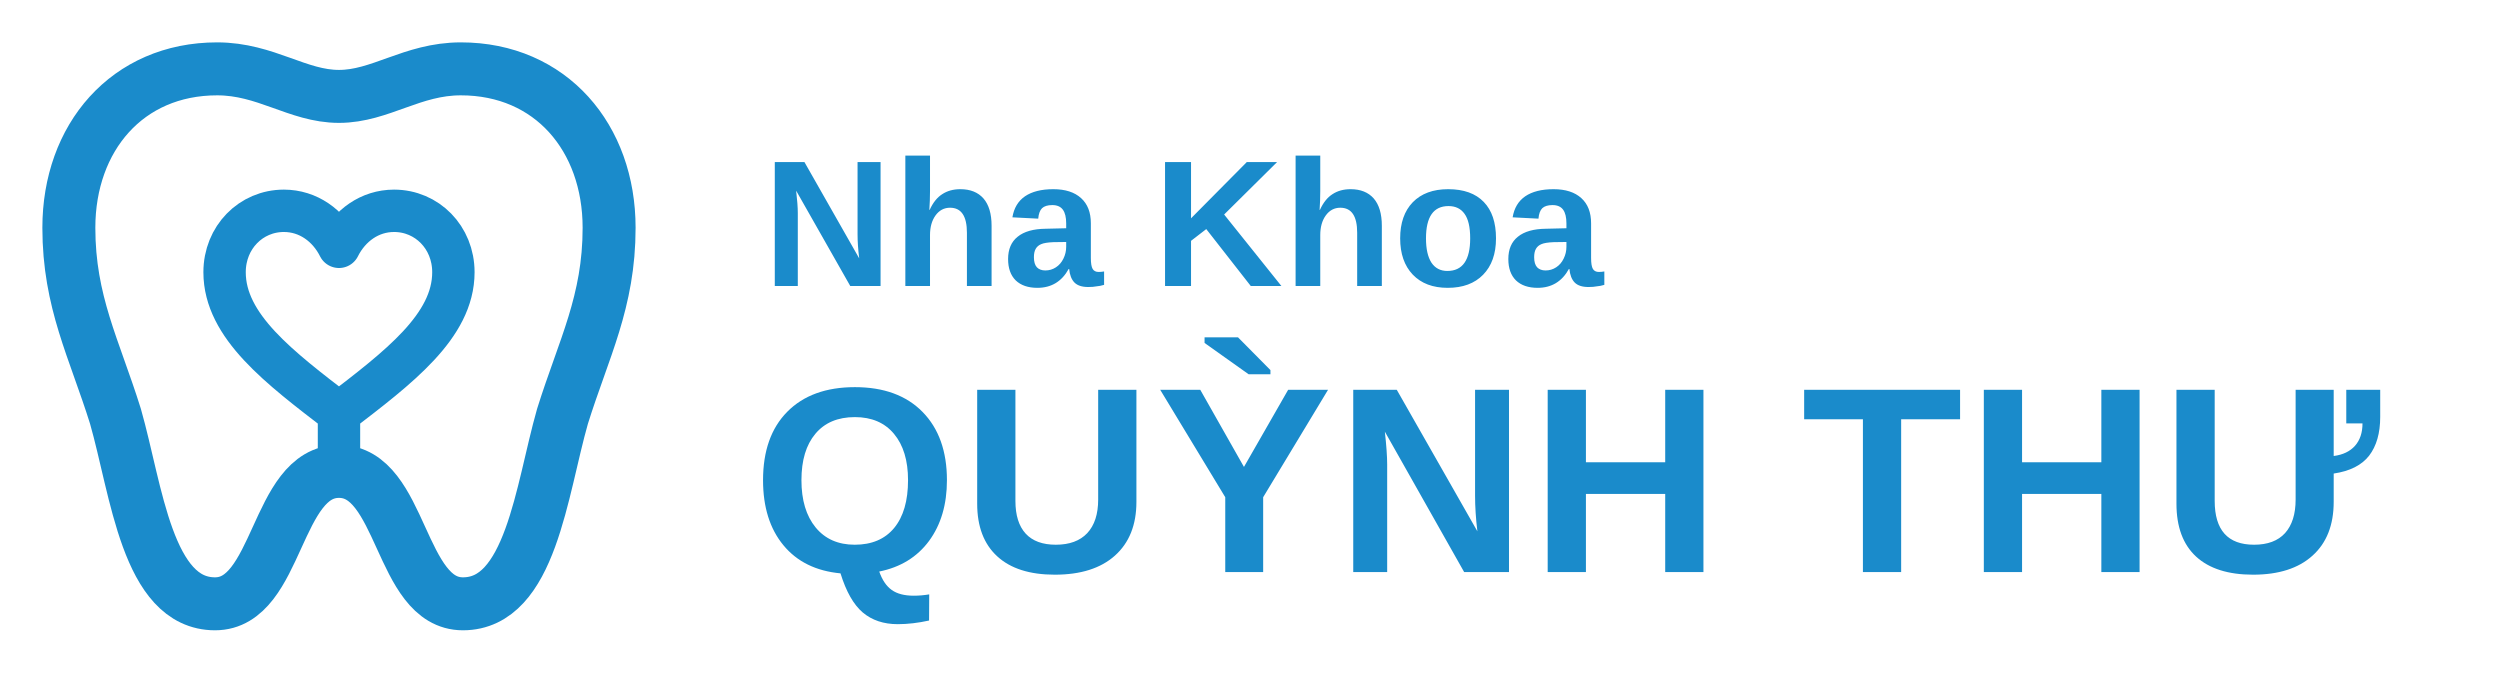
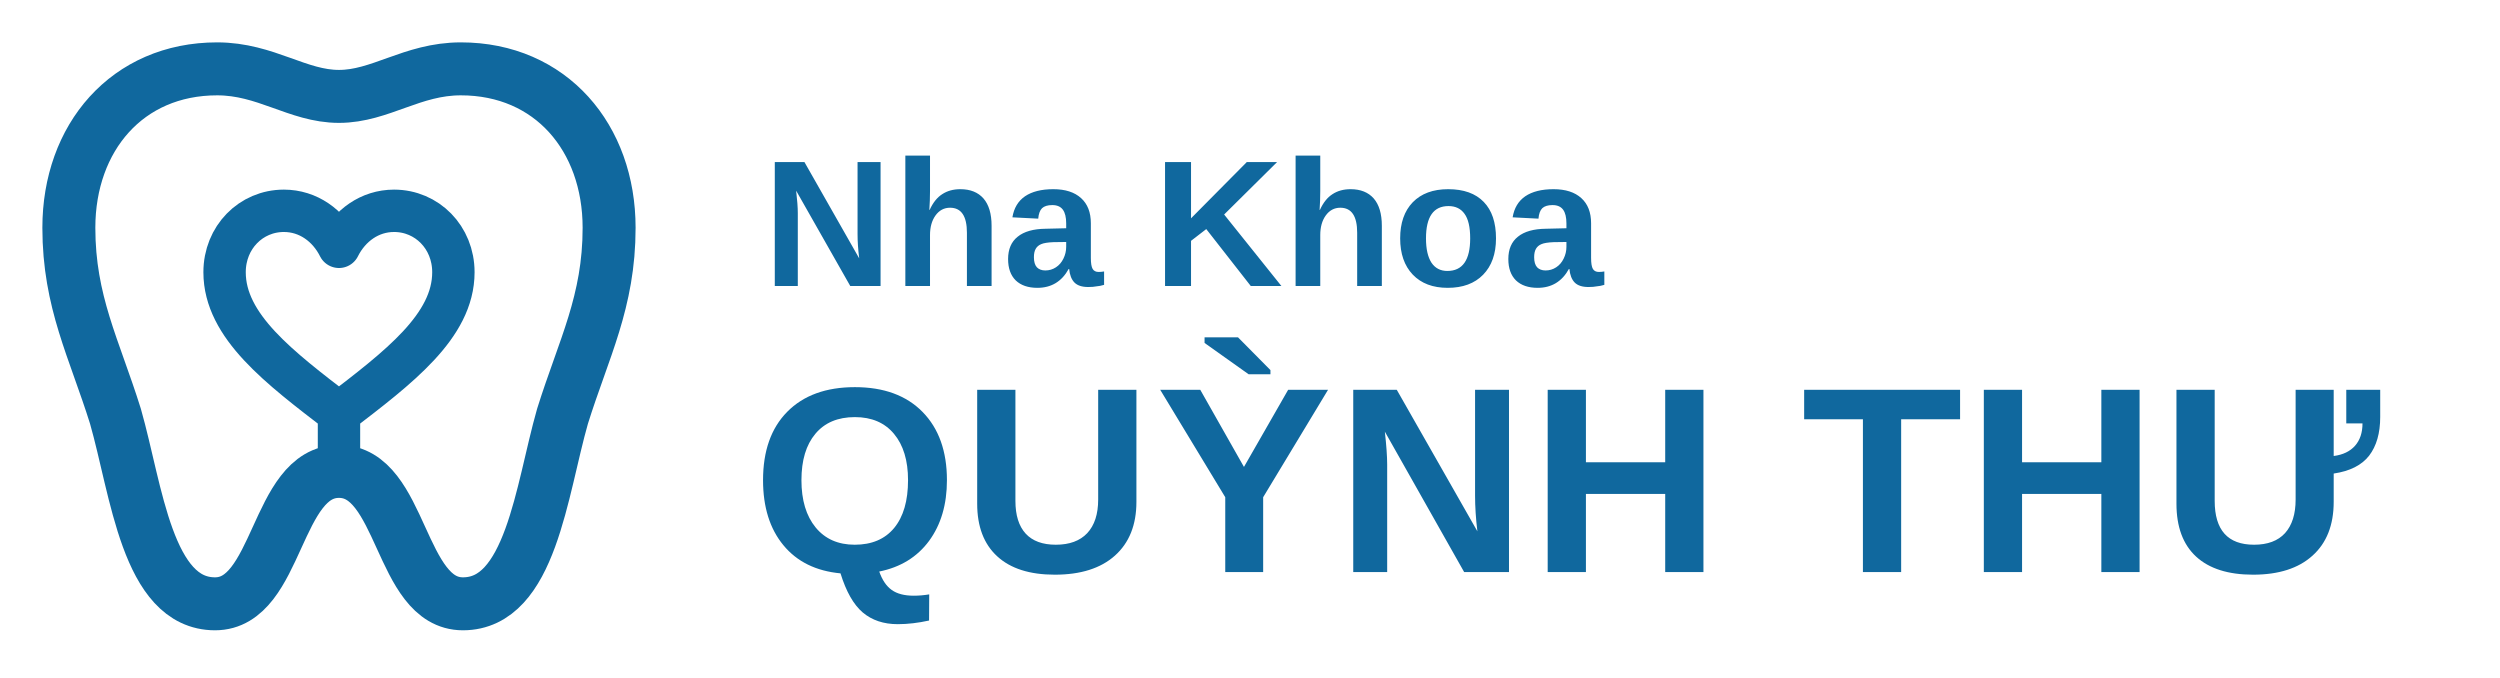
<svg xmlns="http://www.w3.org/2000/svg" viewBox="0 0 236 64" width="236" height="64" role="img" aria-label="Nha Khoa Quỳnh Thư">
-   <g fill="none" stroke="#1A8BCB" stroke-linejoin="round" stroke-linecap="round">
+   <g fill="none" stroke="#10689E" stroke-linejoin="round" stroke-linecap="round">
    <path stroke-width="5" d="M20.5 6.5C12 6.5 6.5 13 6.5 21.5c0 7 2.4 11.4 4.4 17.8 2 7 3 17.7 9.4 17.7 6 0 5.7-12.5 11.7-12.5s5.7 12.5 11.7 12.5c6.4 0 7.4-10.7 9.4-17.7 2-6.4 4.4-10.8 4.4-17.8 0-8.5-5.5-15-14-15-4.6 0-7.6 2.6-11.5 2.6S25.1 6.5 20.5 6.5z" />
    <path stroke-width="4" d="M32 44.5V39c-5.6-4.3-10.8-8.2-10.8-13.3 0-3.3 2.5-5.8 5.6-5.8 2.3 0 4.2 1.4 5.2 3.4 1-2 2.9-3.4 5.2-3.4 3.1 0 5.6 2.5 5.6 5.8 0 5.1-5.2 9-10.8 13.3" />
  </g>
-   <g fill="#1A8BCB" font-family="'Be Vietnam Pro','Segoe UI',Arial,sans-serif">
+   <g fill="#10689E" font-family="'Be Vietnam Pro','Segoe UI',Arial,sans-serif">
    <text x="72" y="27" font-size="17" font-weight="700">Nha Khoa</text>
    <text x="71" y="54" font-size="25" font-weight="700" letter-spacing=".3">QUỲNH THƯ</text>
  </g>
</svg>
